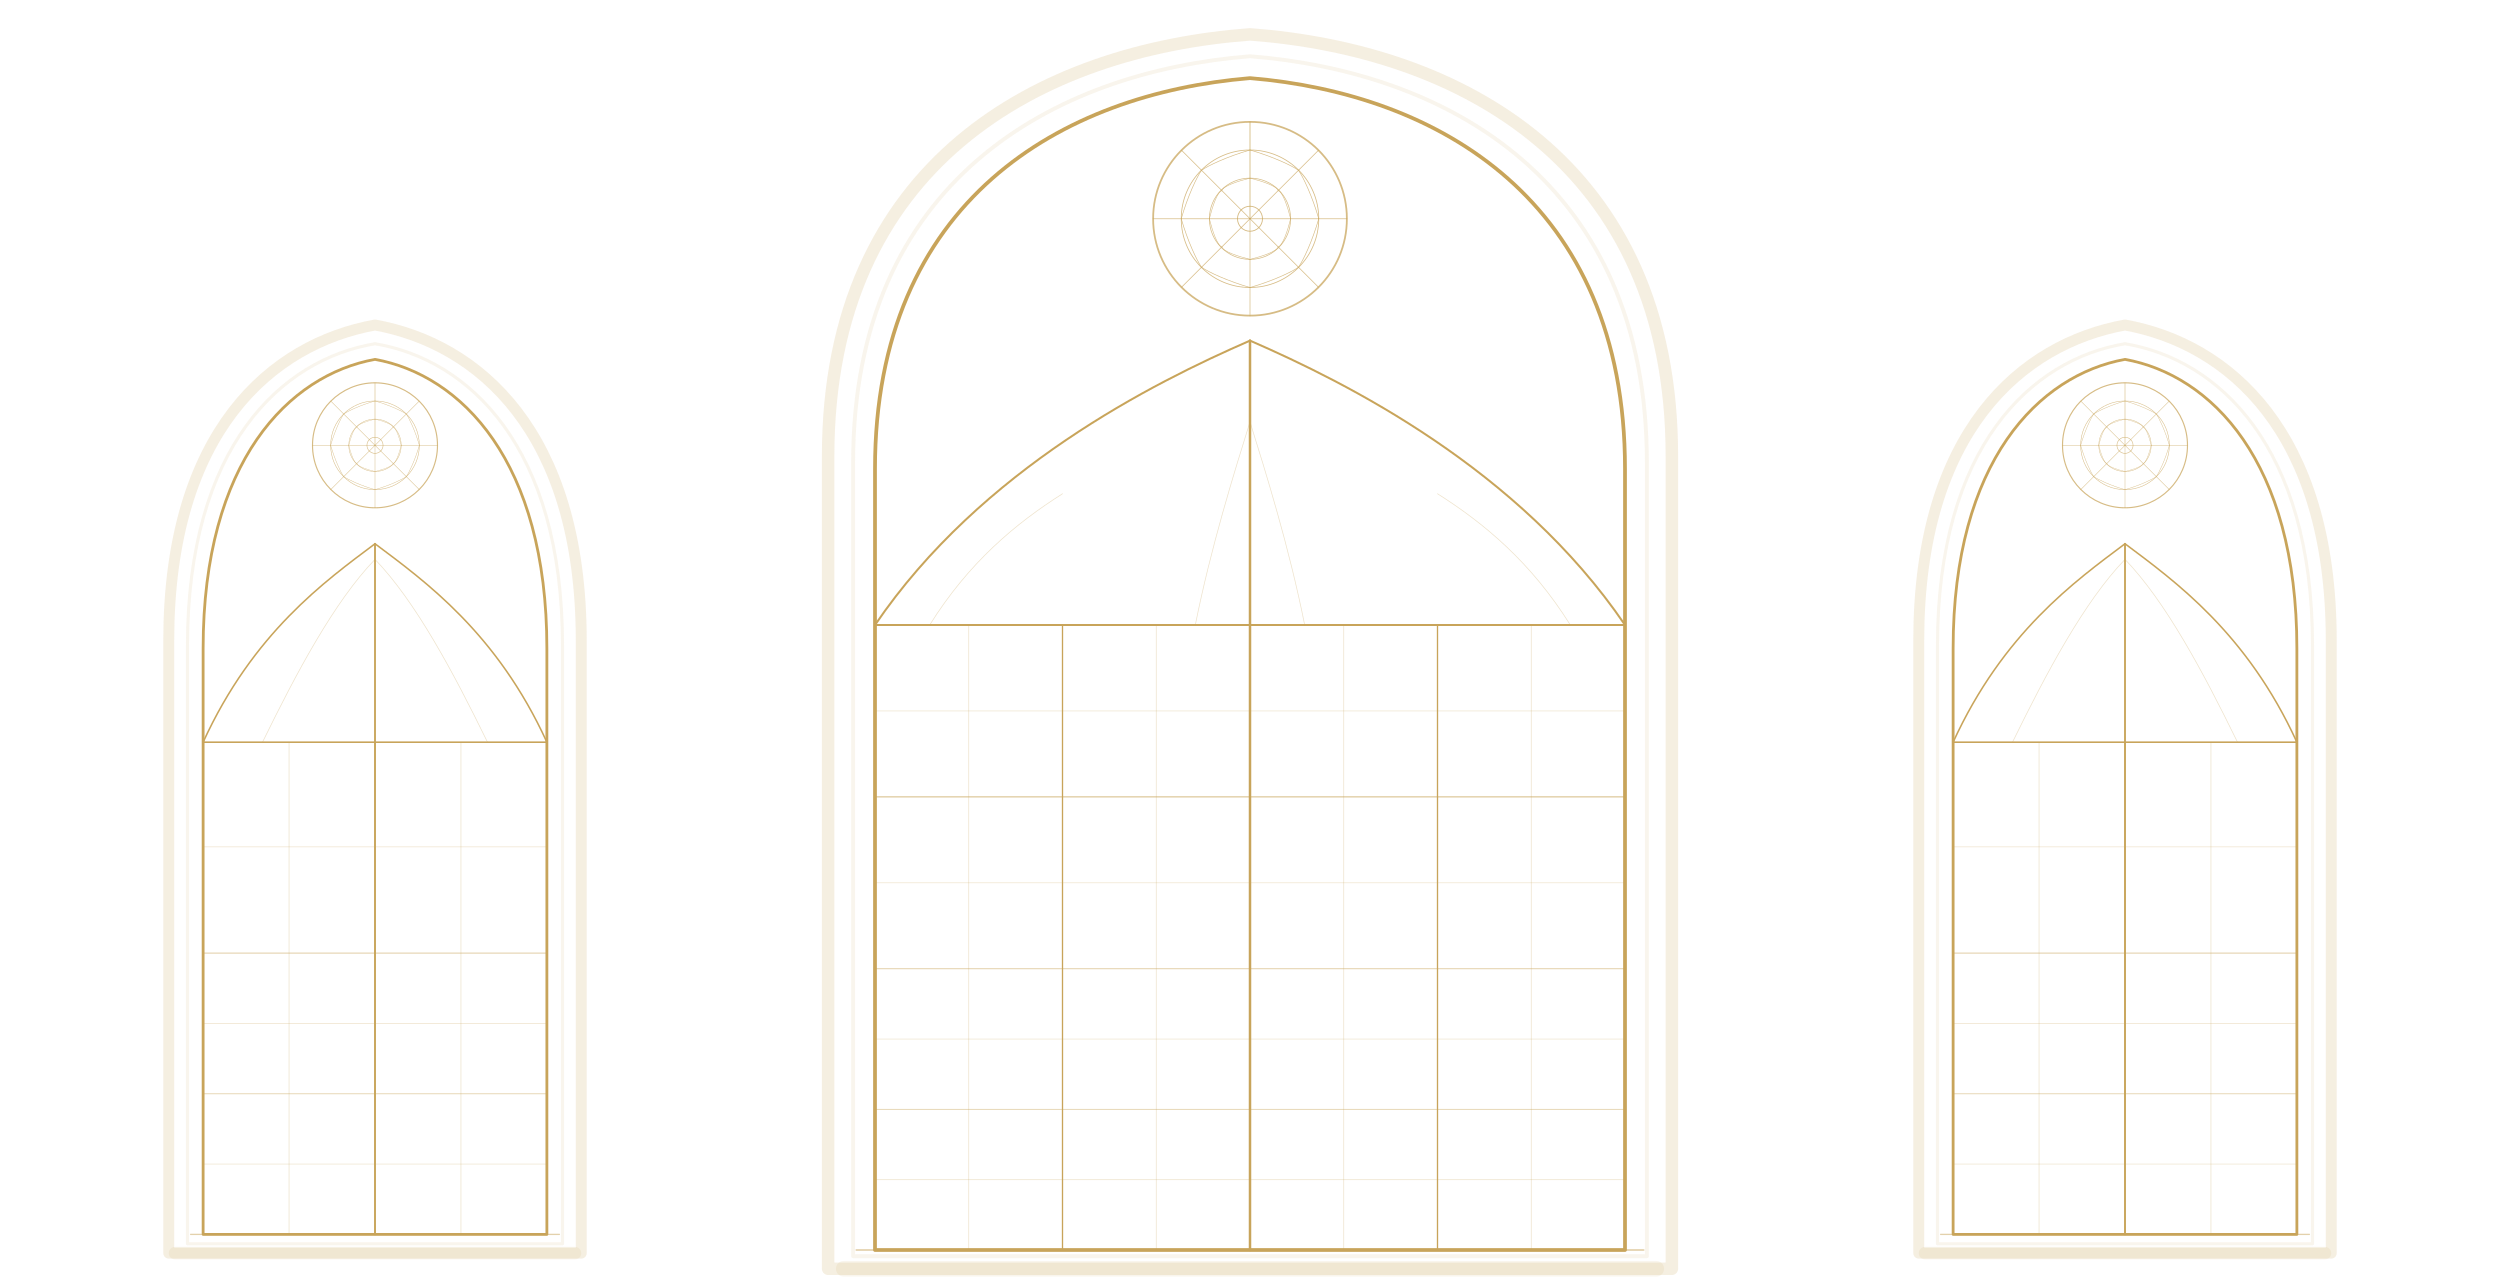
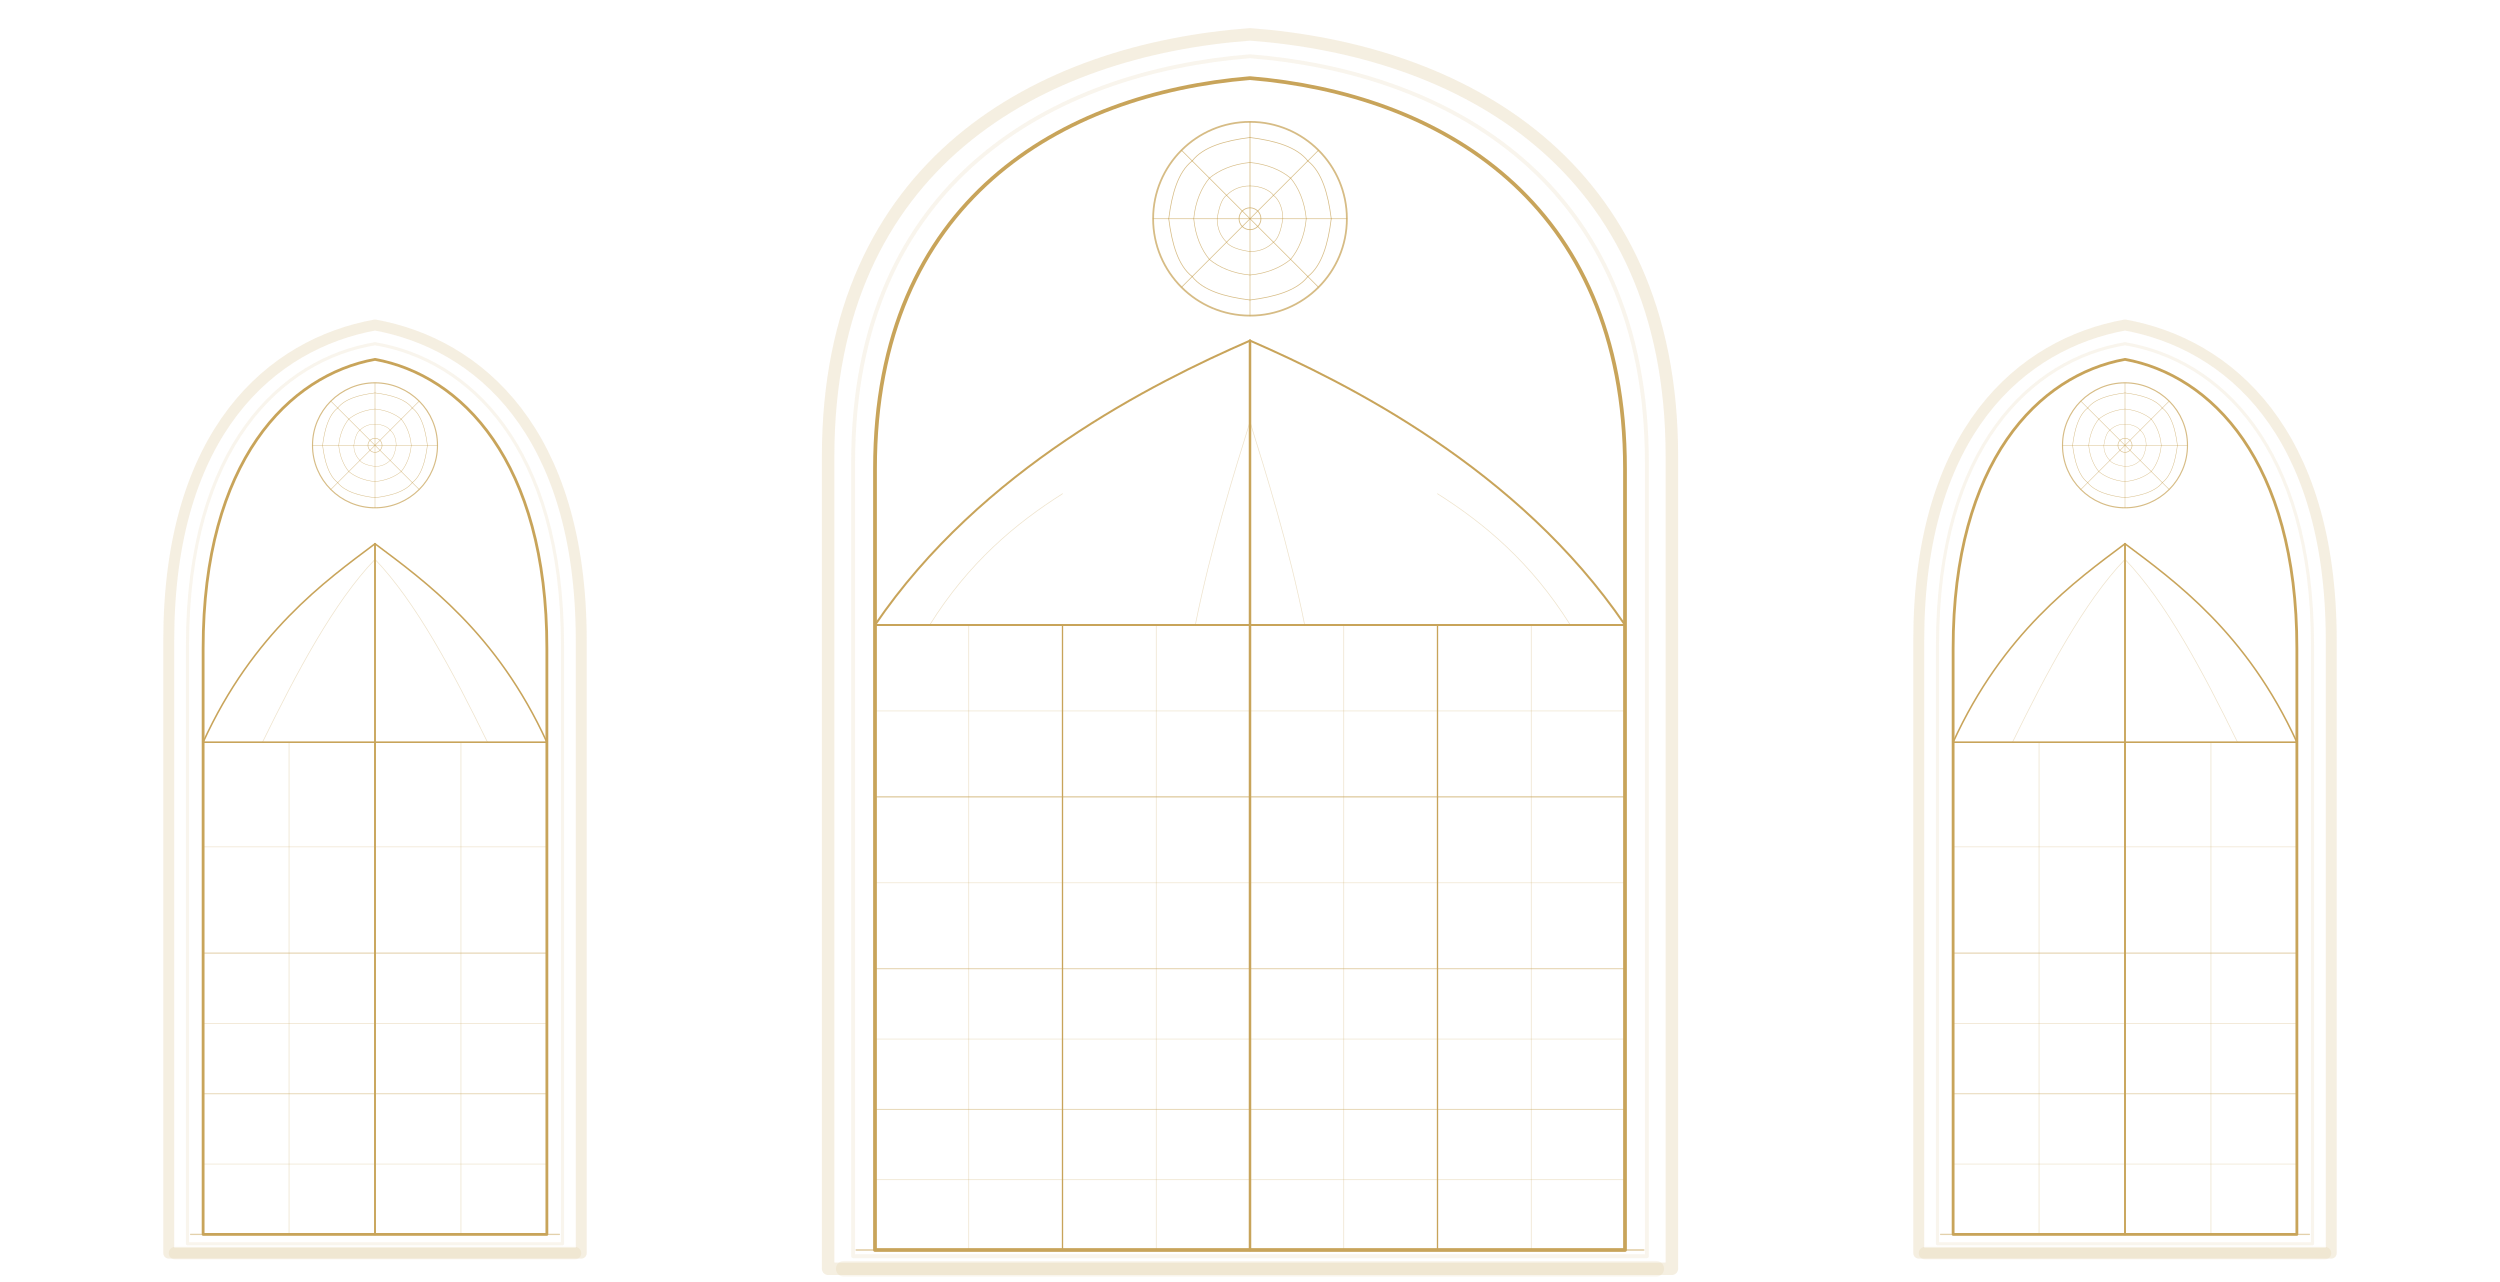
<svg xmlns="http://www.w3.org/2000/svg" viewBox="-800 0 1600 820" role="img" aria-label="gothic window watermark" preserveAspectRatio="xMidYMin meet">
  <defs>
    <style>
      .stone{fill:none;stroke:#c8a45a;stroke-linecap:round;stroke-linejoin:round;opacity:.18}
      .stone2{fill:none;stroke:#c8a45a;stroke-linecap:round;stroke-linejoin:round;opacity:.11}
      .gold{fill:none;stroke:#c8a45a;stroke-linecap:round;stroke-linejoin:round}
      .pane{fill:none;stroke:#c8a45a;stroke-width:.45;stroke-linecap:round;stroke-linejoin:round;opacity:.32}
      .rose{fill:none;stroke:#c8a45a;stroke-linecap:round;stroke-linejoin:round;opacity:.74}
    </style>
    <g id="rose-large">
      <circle class="rose" cx="0" cy="0" r="62" stroke-width="1.15" />
-       <circle class="rose" cx="0" cy="0" r="44" stroke-width=".52" opacity=".44" />
-       <circle class="rose" cx="0" cy="0" r="26" stroke-width=".46" opacity=".38" />
-       <circle class="rose" cx="0" cy="0" r="8" stroke-width=".58" opacity=".68" />
-       <line class="rose" x1="0" y1="0" x2="0" y2="-62" stroke-width=".58" />
-       <line class="rose" x1="0" y1="0" x2="43.8" y2="-43.8" stroke-width=".46" />
-       <line class="rose" x1="0" y1="0" x2="62" y2="0" stroke-width=".46" />
-       <line class="rose" x1="0" y1="0" x2="43.8" y2="43.8" stroke-width=".46" />
-       <line class="rose" x1="0" y1="0" x2="0" y2="62" stroke-width=".46" />
-       <line class="rose" x1="0" y1="0" x2="-43.8" y2="43.8" stroke-width=".46" />
-       <line class="rose" x1="0" y1="0" x2="-62" y2="0" stroke-width=".46" />
-       <line class="rose" x1="0" y1="0" x2="-43.8" y2="-43.8" stroke-width=".46" />
-       <path class="rose" d="M0,-44 C14,-40 27,-34 31,-31 C34,-27 40,-14 44,0" stroke-width=".42" opacity=".52" />
-       <path class="rose" d="M44,0 C40,14 34,27 31,31 C27,34 14,40 0,44" stroke-width=".42" opacity=".52" />
-       <path class="rose" d="M0,44 C-14,40 -27,34 -31,31 C-34,27 -40,14 -44,0" stroke-width=".42" opacity=".52" />
-       <path class="rose" d="M-44,0 C-40,-14 -34,-27 -31,-31 C-27,-34 -14,-40 0,-44" stroke-width=".42" opacity=".52" />
-       <path class="rose" d="M0,-26 C8,-24 17,-21 18,-18 C21,-17 24,-8 26,0" stroke-width=".36" opacity=".45" />
-       <path class="rose" d="M26,0 C24,8 21,17 18,18 C17,21 8,24 0,26" stroke-width=".36" opacity=".45" />
-       <path class="rose" d="M0,26 C-8,24 -17,21 -18,18 C-21,17 -24,8 -26,0" stroke-width=".36" opacity=".45" />
-       <path class="rose" d="M-26,0 C-24,-8 -21,-17 -18,-18 C-17,-21 -8,-24 0,-26" stroke-width=".36" opacity=".45" />
+       <circle class="rose" cx="0" cy="0" r="7" stroke-width=".55" opacity=".62" />
+       <line class="rose" x1="0" y1="0" x2="0" y2="-62" stroke-width=".52" />
+       <line class="rose" x1="0" y1="0" x2="43.8" y2="-43.8" stroke-width=".44" />
+       <line class="rose" x1="0" y1="0" x2="62" y2="0" stroke-width=".44" />
+       <line class="rose" x1="0" y1="0" x2="43.8" y2="43.8" stroke-width=".44" />
+       <line class="rose" x1="0" y1="0" x2="0" y2="62" stroke-width=".44" />
+       <line class="rose" x1="0" y1="0" x2="-43.8" y2="43.8" stroke-width=".44" />
+       <line class="rose" x1="0" y1="0" x2="-62" y2="0" stroke-width=".44" />
+       <line class="rose" x1="0" y1="0" x2="-43.8" y2="-43.8" stroke-width=".44" />
+       <path class="rose" d="M0,-52 C16,-50 30,-46 37,-37" stroke-width=".48" opacity=".56" />
+       <path class="rose" d="M37,-37 C46,-30 50,-16 52,0" stroke-width=".48" opacity=".56" />
+       <path class="rose" d="M52,0 C50,16 46,30 37,37" stroke-width=".48" opacity=".56" />
+       <path class="rose" d="M37,37 C30,46 16,50 0,52" stroke-width=".48" opacity=".56" />
+       <path class="rose" d="M0,52 C-16,50 -30,46 -37,37" stroke-width=".48" opacity=".56" />
+       <path class="rose" d="M-37,37 C-46,30 -50,16 -52,0" stroke-width=".48" opacity=".56" />
+       <path class="rose" d="M-52,0 C-50,-16 -46,-30 -37,-37" stroke-width=".48" opacity=".56" />
+       <path class="rose" d="M-37,-37 C-30,-46 -16,-50 0,-52" stroke-width=".48" opacity=".56" />
+       <path class="rose" d="M0,-36 C11,-35 20,-31 26,-26" stroke-width=".42" opacity=".48" />
+       <path class="rose" d="M26,-26 C31,-20 35,-11 36,0" stroke-width=".42" opacity=".48" />
+       <path class="rose" d="M36,0 C35,11 31,20 26,26" stroke-width=".42" opacity=".48" />
+       <path class="rose" d="M26,26 C20,31 11,35 0,36" stroke-width=".42" opacity=".48" />
+       <path class="rose" d="M0,36 C-11,35 -20,31 -26,26" stroke-width=".42" opacity=".48" />
+       <path class="rose" d="M-26,26 C-31,20 -35,11 -36,0" stroke-width=".42" opacity=".48" />
+       <path class="rose" d="M-36,0 C-35,-11 -31,-20 -26,-26" stroke-width=".42" opacity=".48" />
+       <path class="rose" d="M-26,-26 C-20,-31 -11,-35 0,-36" stroke-width=".42" opacity=".48" />
+       <path class="rose" d="M0,-21 C7,-21 13,-18 15,-15" stroke-width=".36" opacity=".44" />
+       <path class="rose" d="M15,-15 C19,-12 21,-6 21,0" stroke-width=".36" opacity=".44" />
+       <path class="rose" d="M21,0 C20,7 18,13 15,15" stroke-width=".36" opacity=".44" />
+       <path class="rose" d="M15,15 C11,19 6,21 0,21" stroke-width=".36" opacity=".44" />
+       <path class="rose" d="M0,21 C-7,20 -13,18 -15,15" stroke-width=".36" opacity=".44" />
+       <path class="rose" d="M-15,15 C-19,11 -21,6 -21,0" stroke-width=".36" opacity=".44" />
+       <path class="rose" d="M-21,0 C-20,-7 -18,-13 -15,-15" stroke-width=".36" opacity=".44" />
+       <path class="rose" d="M-15,-15 C-11,-19 -6,-21 0,-21" stroke-width=".36" opacity=".44" />
    </g>
  </defs>
  <path class="stone" d="M -270,812 L -270,292 C -270,104 -134,32 0,22 C 134,32 270,104 270,292 L 270,812 L -270,812Z" stroke-width="8" />
  <path class="stone2" d="M -254,804 L -254,296 C -254,116 -126,46 0,36 C 126,46 254,116 254,296 L 254,804 L -254,804Z" stroke-width="2.5" />
  <g>
    <path class="gold" d="M -240,800 L -240,300 C -240,128 -120,60 0,50 C 120,60 240,128 240,300 L 240,800 L -240,800Z" stroke-width="2.4" />
    <line class="gold" x1="0" y1="800" x2="0" y2="218" stroke-width="1.6" />
    <line class="gold" x1="-240" y1="400" x2="240" y2="400" stroke-width="1.3" />
    <path class="gold" d="M -240,400 C -172,300 -62,245 0,218" stroke-width="1.3" />
    <path class="gold" d="M 240,400 C 172,300 62,245 0,218" stroke-width="1.3" />
    <use href="#rose-large" x="0" y="140" />
    <line class="gold" x1="-120" y1="800" x2="-120" y2="400" stroke-width="0.85" />
    <line class="gold" x1="120" y1="800" x2="120" y2="400" stroke-width="0.85" />
    <line class="gold" x1="-240" y1="510" x2="240" y2="510" stroke-width="0.7" opacity="0.7" />
    <line class="gold" x1="-240" y1="620" x2="240" y2="620" stroke-width="0.6" opacity="0.55" />
    <line class="gold" x1="-240" y1="710" x2="240" y2="710" stroke-width="0.55" opacity="0.5" />
    <line class="pane" x1="-180" y1="400" x2="-180" y2="800" />
    <line class="pane" x1="-60" y1="400" x2="-60" y2="800" />
    <line class="pane" x1="60" y1="400" x2="60" y2="800" />
    <line class="pane" x1="180" y1="400" x2="180" y2="800" />
    <line class="pane" x1="-240" y1="455" x2="240" y2="455" />
    <line class="pane" x1="-240" y1="565" x2="240" y2="565" />
    <line class="pane" x1="-240" y1="665" x2="240" y2="665" />
    <line class="pane" x1="-240" y1="755" x2="240" y2="755" />
    <path class="pane" d="M -205,400 C -180,360 -150,335 -120,316" />
    <path class="pane" d="M -35,400 C -25,350 -10,302 0,270" />
    <path class="pane" d="M 35,400 C 25,350 10,302 0,270" />
    <path class="pane" d="M 205,400 C 180,360 150,335 120,316" />
    <path class="stone2" d="M -260,812 L 260,812" stroke-width="10" opacity=".16" />
    <path class="gold" d="M -252,800 L 252,800" stroke-width="1" opacity=".55" />
  </g>
  <g transform="translate(-560,150)">
    <path class="stone" d="M -132,652 L -132,260 C -132,126 -66,70 0,58 C 66,70 132,126 132,260 L 132,652 L -132,652Z" stroke-width="7" />
    <path class="stone2" d="M -120,646 L -120,263 C -120,136 -60,80 0,70 C 60,80 120,136 120,263 L 120,646 L -120,646Z" stroke-width="2" />
    <path class="gold" d="M -110,640 L -110,265 C -110,145 -55,90 0,80 C 55,90 110,145 110,265 L 110,640 L -110,640Z" stroke-width="1.8" />
    <line class="gold" x1="0" y1="640" x2="0" y2="198" stroke-width="1.2" />
    <line class="gold" x1="-110" y1="325" x2="110" y2="325" stroke-width="1" />
    <path class="gold" d="M -110,325 C -78,255 -32,222 0,198" stroke-width="1" />
    <path class="gold" d="M 110,325 C 78,255 32,222 0,198" stroke-width="1" />
    <g transform="translate(0 135) scale(.645)">
      <use href="#rose-large" />
    </g>
    <line class="gold" x1="0" y1="640" x2="0" y2="325" stroke-width="0.7" opacity="0.6" />
    <line class="gold" x1="-110" y1="460" x2="110" y2="460" stroke-width="0.65" opacity="0.55" />
    <line class="gold" x1="-110" y1="550" x2="110" y2="550" stroke-width="0.55" opacity="0.5" />
    <line class="pane" x1="-55" y1="325" x2="-55" y2="640" />
    <line class="pane" x1="55" y1="325" x2="55" y2="640" />
    <line class="pane" x1="-110" y1="392" x2="110" y2="392" />
    <line class="pane" x1="-110" y1="505" x2="110" y2="505" />
    <line class="pane" x1="-110" y1="595" x2="110" y2="595" />
    <path class="pane" d="M -72,325 C -50,280 -26,235 0,208" />
    <path class="pane" d="M 72,325 C 50,280 26,235 0,208" />
    <path class="stone2" d="M -128,652 L 128,652" stroke-width="8" opacity=".14" />
    <path class="gold" d="M -118,640 L 118,640" stroke-width=".85" opacity=".5" />
  </g>
  <g transform="translate(560,150)">
    <path class="stone" d="M -132,652 L -132,260 C -132,126 -66,70 0,58 C 66,70 132,126 132,260 L 132,652 L -132,652Z" stroke-width="7" />
    <path class="stone2" d="M -120,646 L -120,263 C -120,136 -60,80 0,70 C 60,80 120,136 120,263 L 120,646 L -120,646Z" stroke-width="2" />
    <path class="gold" d="M -110,640 L -110,265 C -110,145 -55,90 0,80 C 55,90 110,145 110,265 L 110,640 L -110,640Z" stroke-width="1.8" />
    <line class="gold" x1="0" y1="640" x2="0" y2="198" stroke-width="1.2" />
    <line class="gold" x1="-110" y1="325" x2="110" y2="325" stroke-width="1" />
    <path class="gold" d="M -110,325 C -78,255 -32,222 0,198" stroke-width="1" />
    <path class="gold" d="M 110,325 C 78,255 32,222 0,198" stroke-width="1" />
    <g transform="translate(0 135) scale(.645)">
      <use href="#rose-large" />
    </g>
    <line class="gold" x1="0" y1="640" x2="0" y2="325" stroke-width="0.7" opacity="0.6" />
    <line class="gold" x1="-110" y1="460" x2="110" y2="460" stroke-width="0.65" opacity="0.55" />
    <line class="gold" x1="-110" y1="550" x2="110" y2="550" stroke-width="0.55" opacity="0.5" />
    <line class="pane" x1="-55" y1="325" x2="-55" y2="640" />
    <line class="pane" x1="55" y1="325" x2="55" y2="640" />
    <line class="pane" x1="-110" y1="392" x2="110" y2="392" />
    <line class="pane" x1="-110" y1="505" x2="110" y2="505" />
    <line class="pane" x1="-110" y1="595" x2="110" y2="595" />
    <path class="pane" d="M -72,325 C -50,280 -26,235 0,208" />
    <path class="pane" d="M 72,325 C 50,280 26,235 0,208" />
    <path class="stone2" d="M -128,652 L 128,652" stroke-width="8" opacity=".14" />
    <path class="gold" d="M -118,640 L 118,640" stroke-width=".85" opacity=".5" />
  </g>
</svg>
